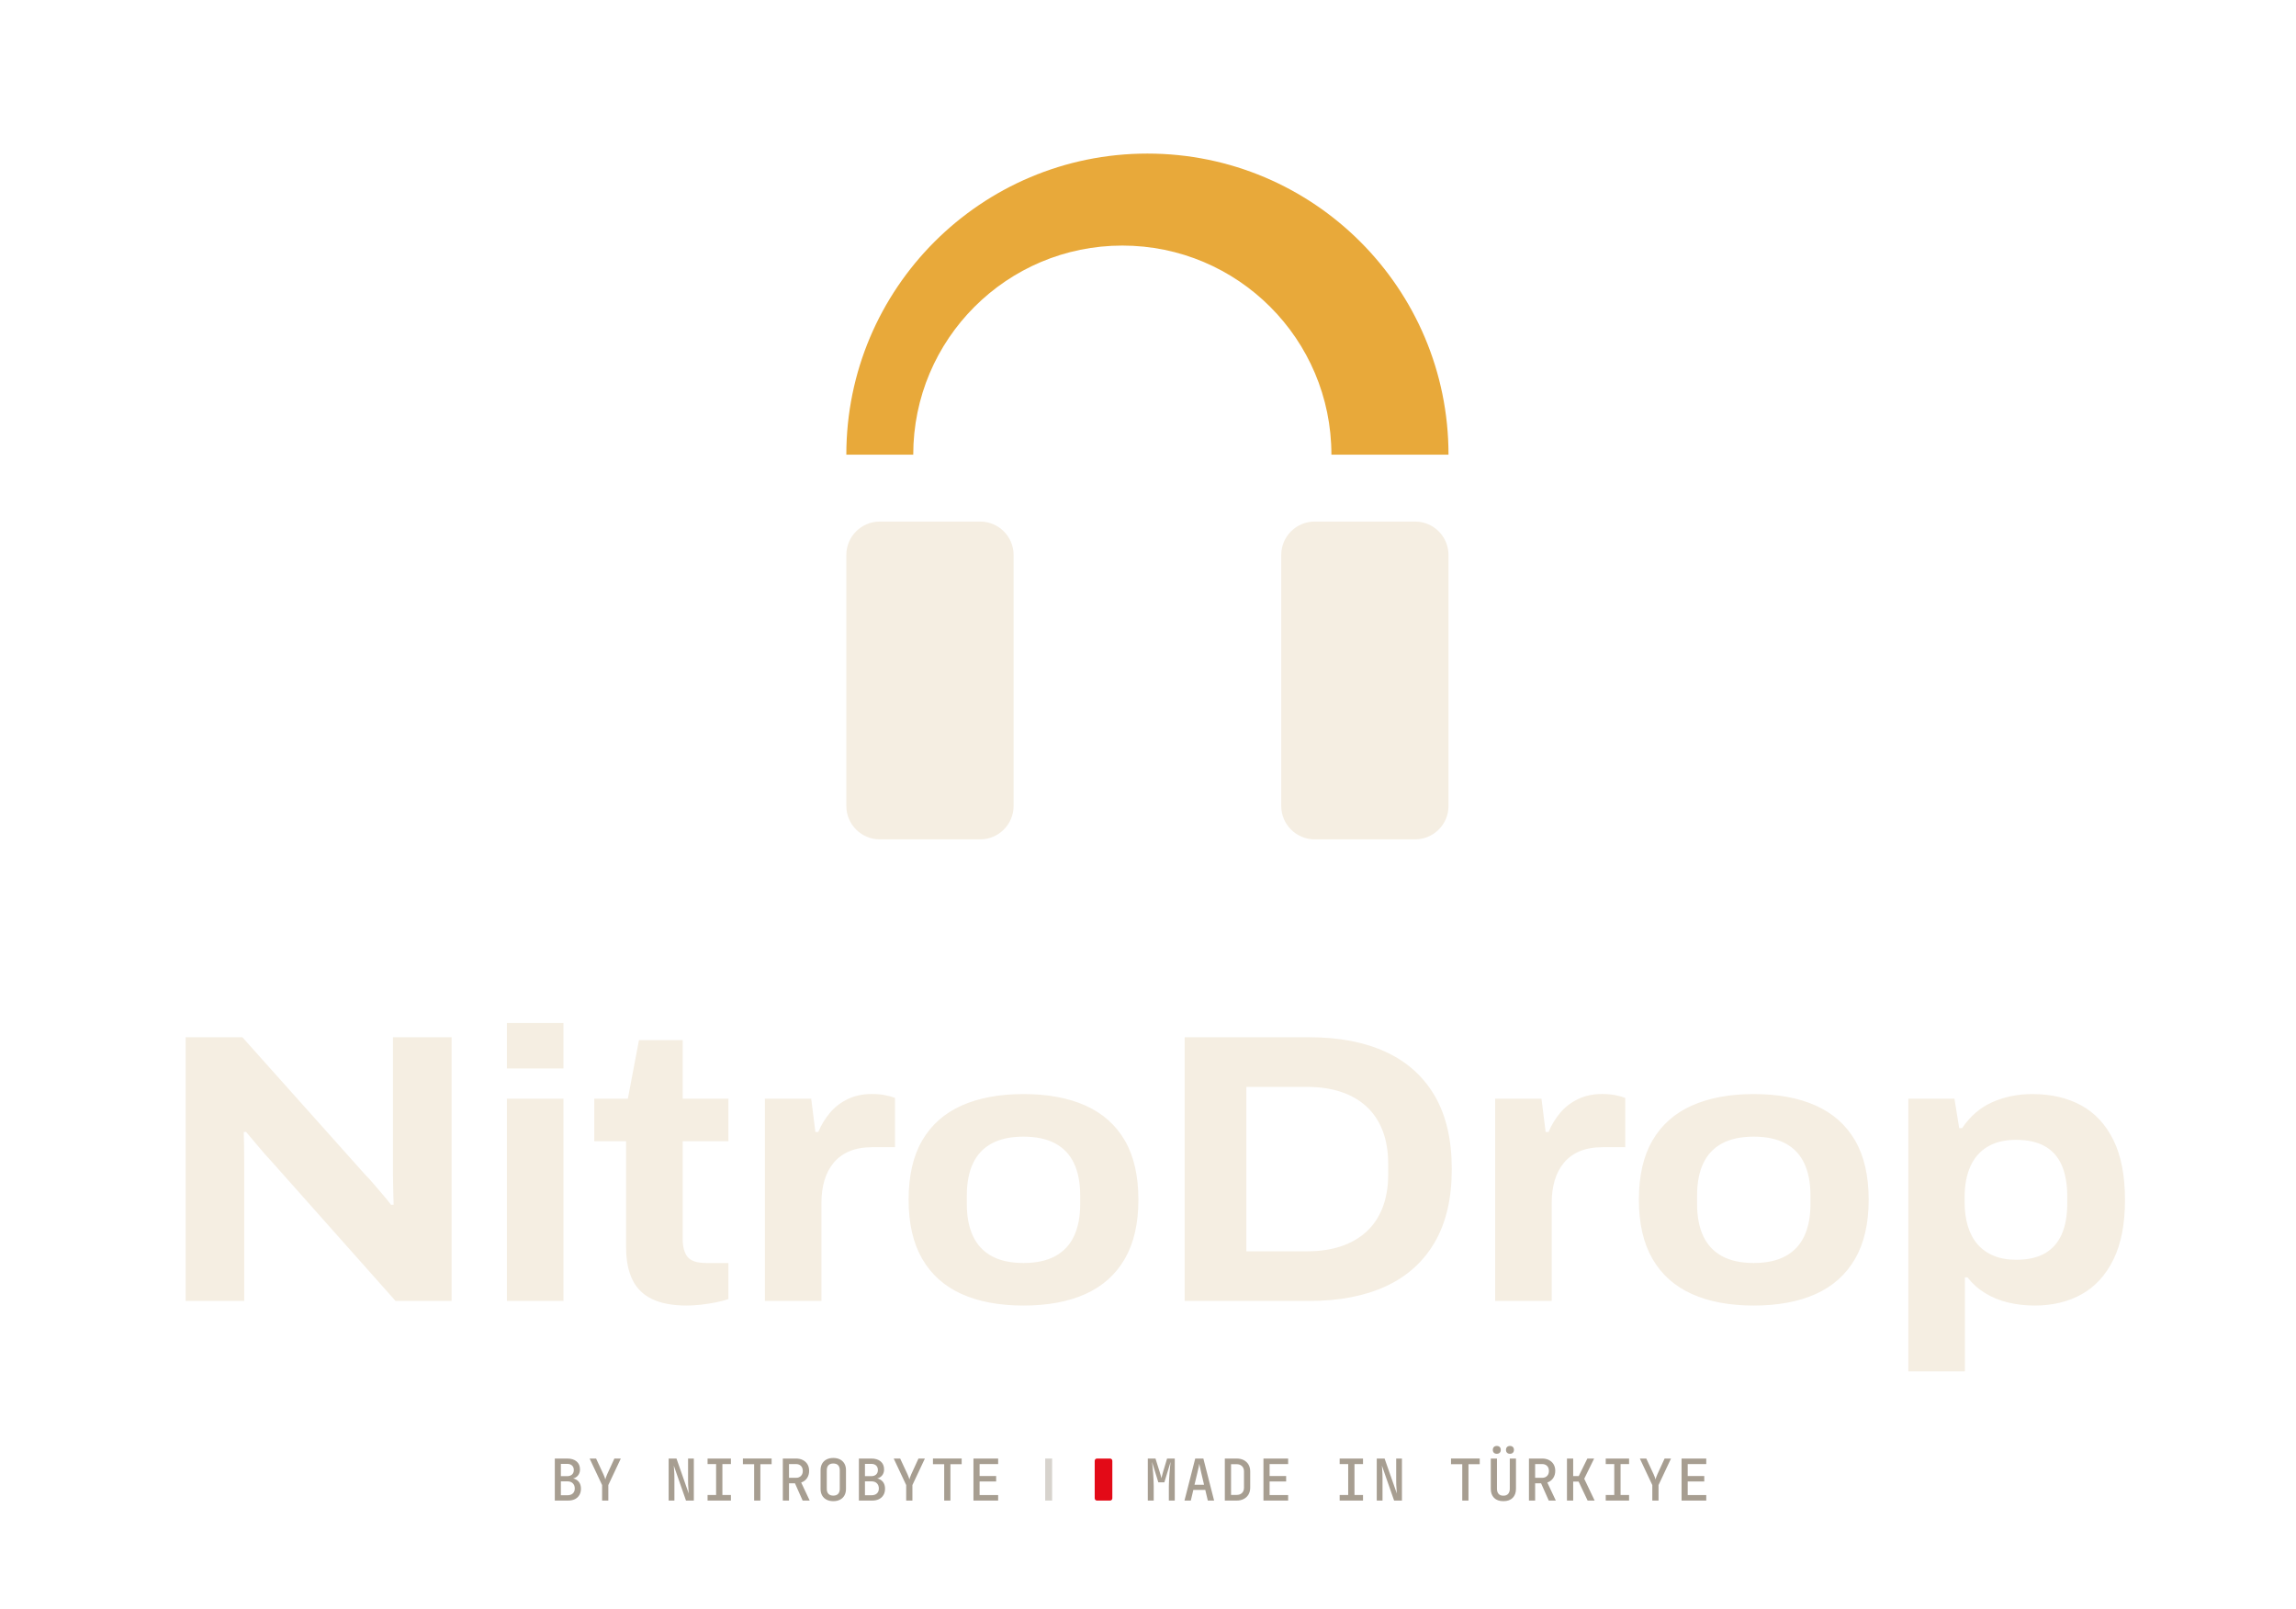
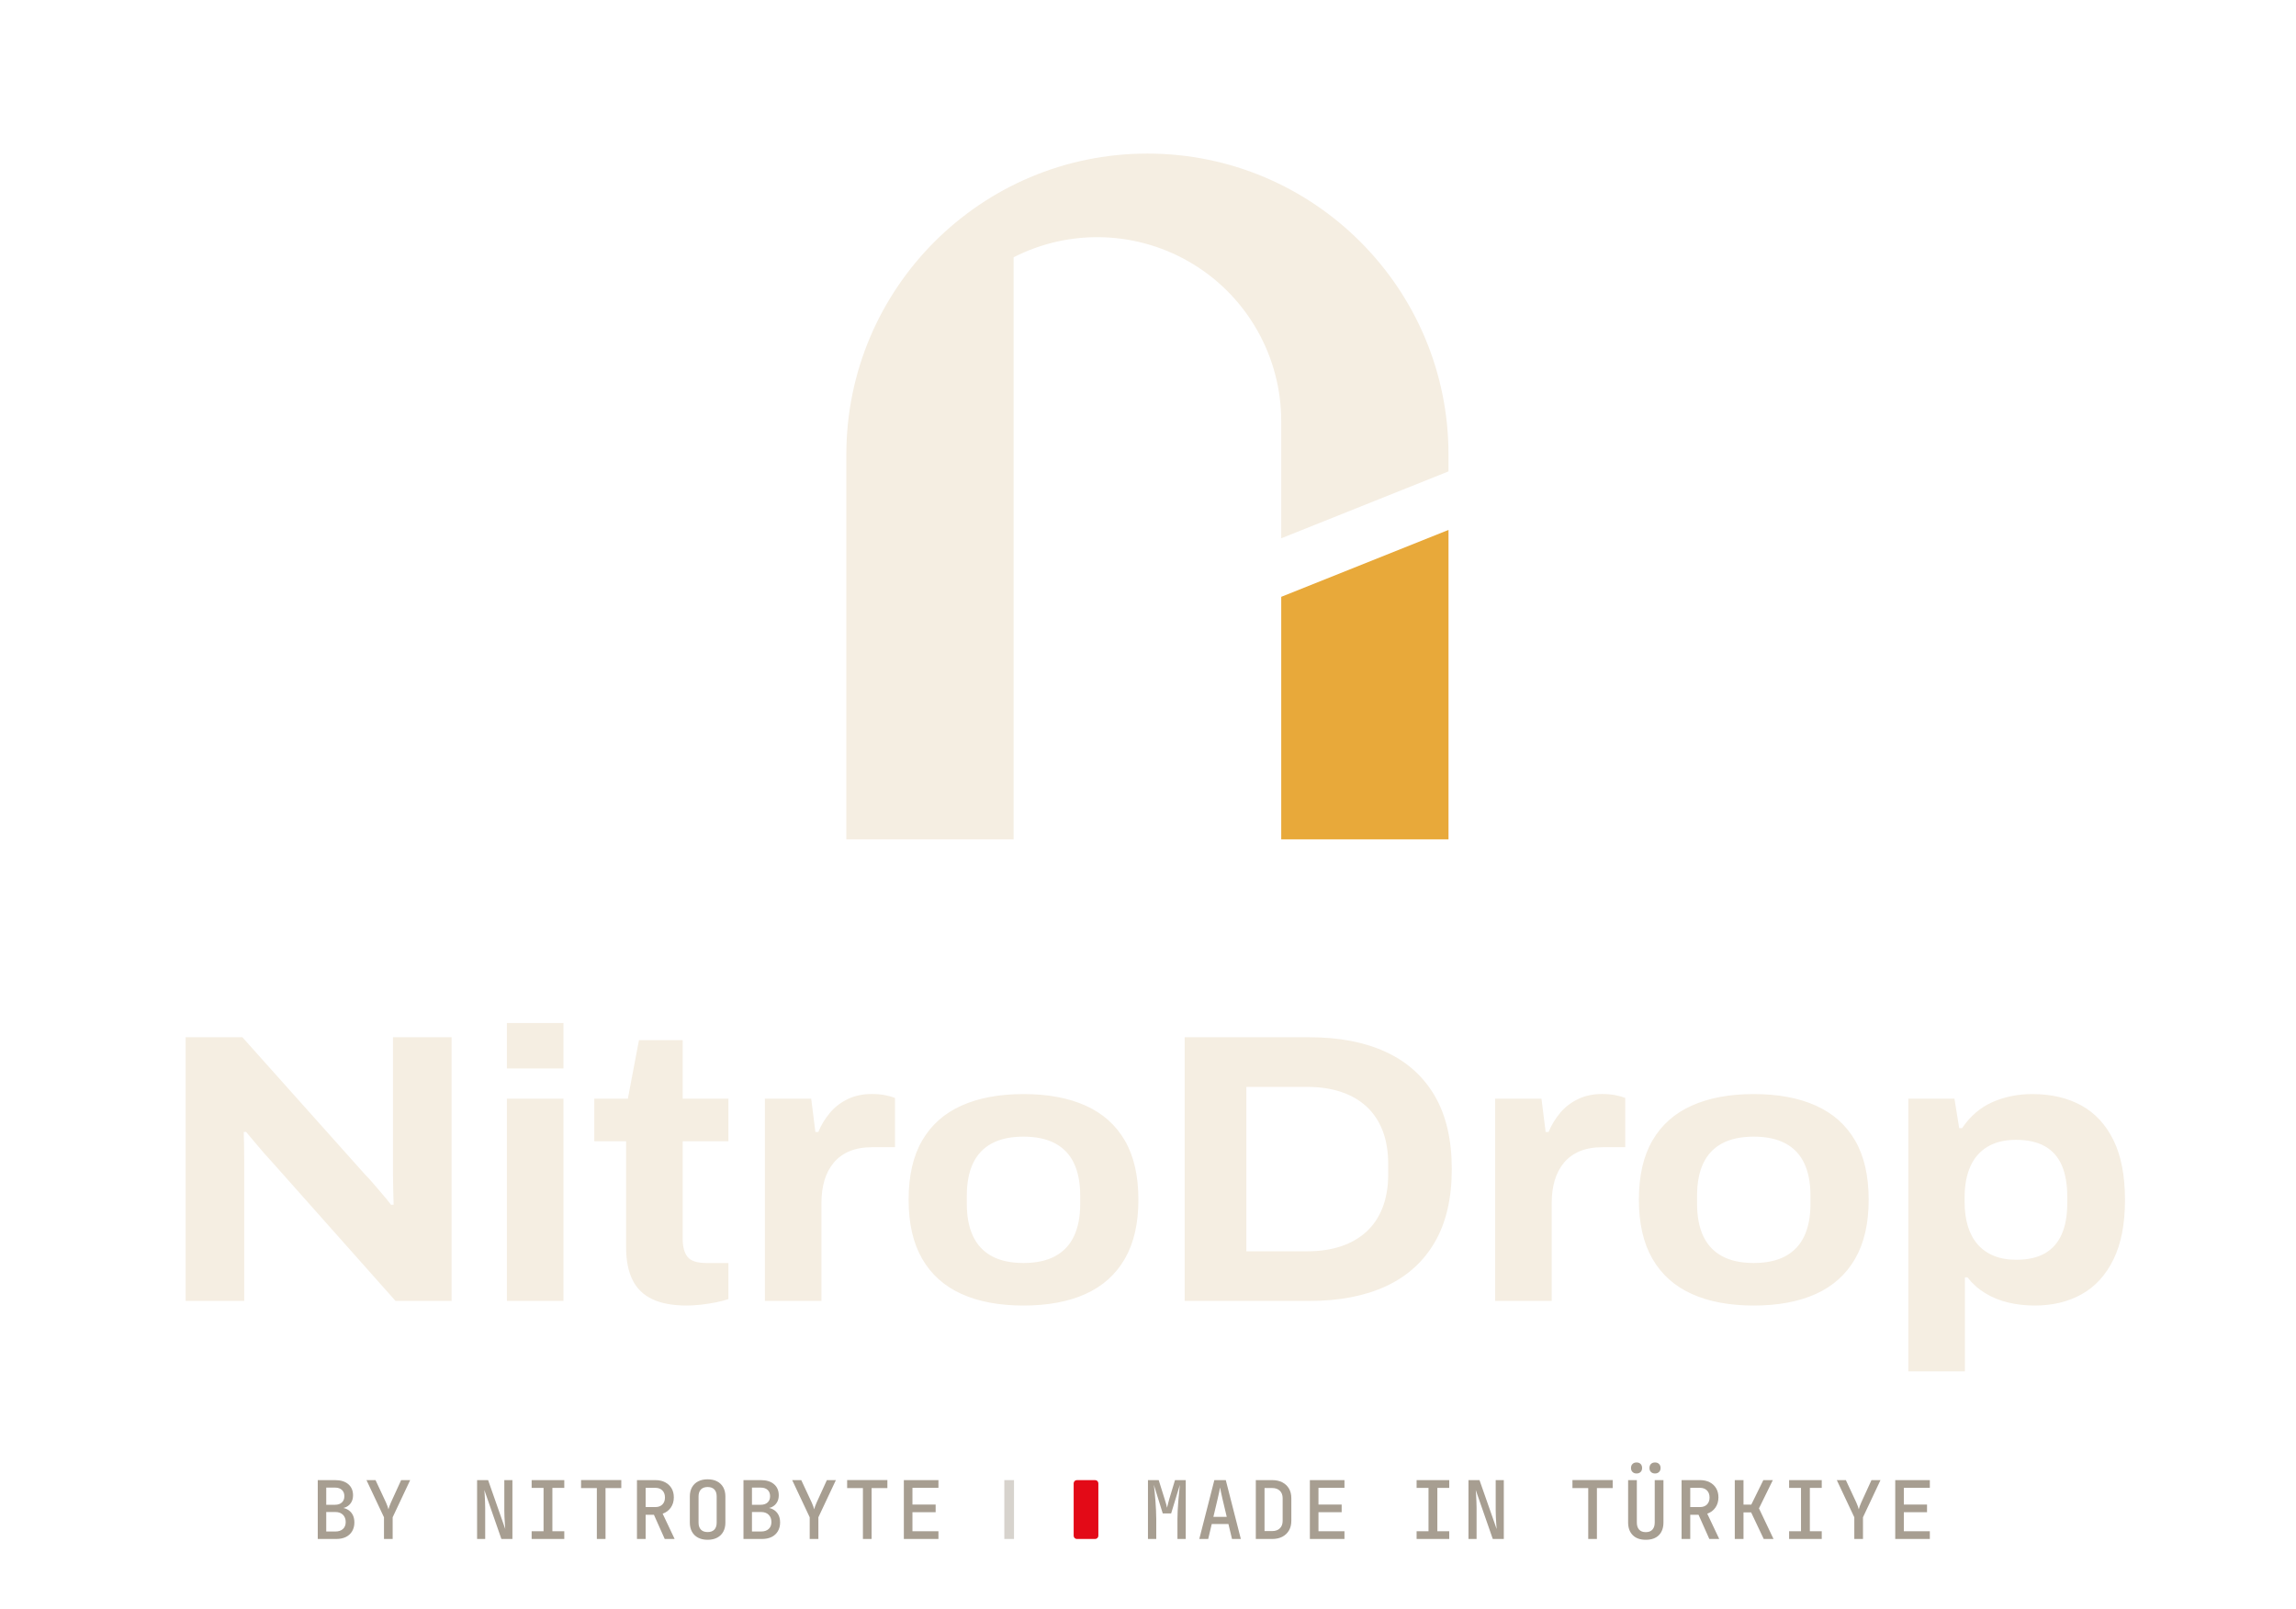
<svg xmlns="http://www.w3.org/2000/svg" viewBox="0 0 598 419">
  <g transform="translate(194.29 26.93) scale(4.3566)">
-     <path fill="#E8A93A" d="M6 21 A18 18 0 0 1 42 21 L35.0 21 A12.5 12.5 0 0 0 10.0 21 Z" />
-     <g fill="#F5EEE2">
-       <rect x="6" y="25" width="10" height="19" rx="2" />
-       <rect x="32" y="25" width="10" height="19" rx="2" />
-     </g>
+     <defs>
+       <clipPath id="na6">
+         <polygon points="-10 -10 52 -10 52 18.000 24.0 29.200 24.0 54 -10 54" />
+       </clipPath>
+       <clipPath id="nb6">
+         <polygon points="24.0 32.700 52 21.500 52 54 24.0 54" />
+       </clipPath>
+     </defs>
+     <path fill="#F5EEE2" fill-rule="evenodd" clip-path="url(#na6)" d="M6 44 L6 21 A18 18 0 0 1 42 21 L42 44 Z M16 44 L16 9.2 A11 11 0 0 1 32 19 L32 44 Z" />
+     <path fill="#E8A93A" fill-rule="evenodd" clip-path="url(#nb6)" d="M6 44 L6 21 A18 18 0 0 1 42 21 L42 44 Z M16 44 L16 9.2 A11 11 0 0 1 32 19 L32 44 Z" />
  </g>
  <path fill="#F5EEE2" d="M48.35 338.84L48.35 270.16L63.13 270.16L95.15 305.99Q96.00 306.82 97.25 308.28Q98.49 309.74 99.77 311.23Q101.05 312.72 101.85 313.80L102.52 313.78Q102.47 311.92 102.41 309.65Q102.35 307.38 102.35 305.71L102.35 270.16L117.62 270.16L117.62 338.84L103.02 338.84L70.80 302.59Q69.04 300.72 67.13 298.42Q65.21 296.12 64.10 294.82L63.49 294.84Q63.53 296.22 63.57 298.47Q63.61 300.72 63.61 303.24L63.61 338.84L48.35 338.84ZM132.02 278.29L132.02 266.46L146.75 266.46L146.75 278.29L132.02 278.29ZM132.02 338.84L132.02 286.16L146.75 286.16L146.75 338.84L132.02 338.84ZM178.89 340.04Q173.36 340.04 169.85 338.36Q166.35 336.68 164.71 333.30Q163.07 329.92 163.07 324.87L163.07 297.25L154.78 297.25L154.78 286.16L163.53 286.16L166.42 270.92L177.81 270.92L177.81 286.16L189.72 286.16L189.72 297.25L177.81 297.25L177.81 322.73Q177.81 325.76 179.07 327.36Q180.34 328.96 183.93 328.96L189.72 328.96L189.72 338.35Q188.46 338.81 186.52 339.20Q184.57 339.59 182.54 339.82Q180.50 340.04 178.89 340.04ZM199.22 338.84L199.22 286.16L211.28 286.16L212.37 294.84L213.12 294.84Q214.29 292.06 216.18 289.82Q218.07 287.58 220.82 286.26Q223.57 284.94 227.08 284.94Q228.86 284.94 230.44 285.23Q232.02 285.53 233.10 285.96L233.10 298.80L227.20 298.80Q223.75 298.80 221.25 299.85Q218.75 300.90 217.13 302.85Q215.51 304.81 214.73 307.44Q213.95 310.07 213.95 313.25L213.95 338.84L199.22 338.84ZM266.57 340.04Q257.12 340.04 250.42 337.02Q243.72 333.99 240.18 327.86Q236.65 321.74 236.65 312.49Q236.65 303.14 240.18 297.06Q243.72 290.97 250.42 287.97Q257.12 284.96 266.57 284.96Q276.06 284.96 282.75 287.97Q289.43 290.97 292.97 297.06Q296.50 303.14 296.50 312.49Q296.50 321.74 292.97 327.86Q289.43 333.99 282.75 337.02Q276.06 340.04 266.57 340.04ZM266.57 328.96Q271.53 328.96 274.82 327.18Q278.11 325.40 279.73 321.96Q281.34 318.52 281.34 313.58L281.34 311.40Q281.34 306.42 279.73 303.00Q278.11 299.57 274.82 297.81Q271.53 296.05 266.57 296.05Q261.61 296.05 258.32 297.81Q255.04 299.57 253.42 303.00Q251.81 306.42 251.81 311.40L251.81 313.58Q251.81 318.52 253.42 321.96Q255.04 325.40 258.32 327.18Q261.61 328.96 266.57 328.96ZM308.55 338.84L308.55 270.16L341.03 270.16Q352.66 270.16 360.95 273.99Q369.23 277.81 373.68 285.42Q378.12 293.03 378.12 304.52Q378.12 315.92 373.68 323.56Q369.23 331.19 360.95 335.02Q352.66 338.84 341.03 338.84L308.55 338.84ZM324.62 325.91L340.53 325.91Q345.38 325.91 349.27 324.61Q353.15 323.31 355.90 320.80Q358.64 318.28 360.10 314.52Q361.56 310.76 361.56 305.84L361.56 303.19Q361.56 298.22 360.10 294.47Q358.64 290.72 355.90 288.20Q353.15 285.68 349.27 284.39Q345.38 283.10 340.53 283.10L324.62 283.10L324.62 325.91ZM389.42 338.84L389.42 286.16L401.48 286.16L402.57 294.84L403.32 294.84Q404.49 292.06 406.38 289.82Q408.27 287.58 411.02 286.26Q413.77 284.94 417.28 284.94Q419.06 284.94 420.64 285.23Q422.22 285.53 423.30 285.96L423.30 298.80L417.40 298.80Q413.95 298.80 411.45 299.85Q408.95 300.90 407.33 302.85Q405.71 304.81 404.93 307.44Q404.15 310.07 404.15 313.25L404.15 338.84L389.42 338.84ZM456.77 340.04Q447.32 340.04 440.62 337.02Q433.92 333.99 430.38 327.86Q426.85 321.74 426.85 312.49Q426.85 303.14 430.38 297.06Q433.92 290.97 440.62 287.97Q447.32 284.96 456.77 284.96Q466.26 284.96 472.95 287.97Q479.63 290.97 483.17 297.06Q486.70 303.14 486.70 312.49Q486.70 321.74 483.17 327.86Q479.63 333.99 472.95 337.02Q466.26 340.04 456.77 340.04ZM456.77 328.96Q461.73 328.96 465.02 327.18Q468.31 325.40 469.93 321.96Q471.54 318.52 471.54 313.58L471.54 311.40Q471.54 306.42 469.93 303.00Q468.31 299.57 465.02 297.81Q461.73 296.05 456.77 296.05Q451.81 296.05 448.52 297.81Q445.24 299.57 443.62 303.00Q442.01 306.42 442.01 311.40L442.01 313.58Q442.01 318.52 443.62 321.96Q445.24 325.40 448.52 327.18Q451.81 328.96 456.77 328.96ZM497.03 357.19L497.03 286.16L509.04 286.16L510.28 293.83L511.03 293.83Q514.23 289.13 518.95 287.05Q523.68 284.96 529.34 284.96Q536.68 284.96 542.08 287.92Q547.48 290.88 550.47 296.99Q553.46 303.09 553.46 312.54Q553.46 321.89 550.47 328.01Q547.48 334.13 542.19 337.09Q536.91 340.04 529.97 340.04Q526.31 340.04 523.01 339.25Q519.71 338.45 517.03 336.80Q514.34 335.16 512.44 332.70L511.76 332.70L511.76 357.19L497.03 357.19ZM525.14 328.12Q529.69 328.12 532.62 326.43Q535.56 324.73 536.99 321.46Q538.42 318.19 538.42 313.50L538.42 311.58Q538.42 306.80 536.99 303.51Q535.56 300.22 532.59 298.55Q529.62 296.88 525.06 296.88Q520.67 296.88 517.67 298.67Q514.68 300.46 513.19 303.80Q511.69 307.15 511.69 311.87L511.69 313.09Q511.69 316.58 512.54 319.38Q513.39 322.18 515.08 324.11Q516.77 326.04 519.29 327.08Q521.80 328.12 525.14 328.12Z" />
-   <path fill="#A79E91" transform="translate(143.23 390.84)" d="M1.27 0.00L1.27 -10.95L4.50 -10.95Q6.05 -10.95 6.94 -10.20Q7.83 -9.45 7.83 -8.12Q7.83 -7.38 7.51 -6.83Q7.19 -6.28 6.62 -5.98Q6.04 -5.68 5.28 -5.69L5.28 -5.84Q6.11 -5.85 6.74 -5.52Q7.37 -5.20 7.73 -4.58Q8.08 -3.95 8.08 -3.08Q8.08 -2.14 7.67 -1.45Q7.26 -0.75 6.51 -0.37Q5.75 0.00 4.70 0.00L1.27 0.00ZM2.85 -1.39L4.57 -1.39Q5.45 -1.39 5.96 -1.86Q6.47 -2.33 6.47 -3.15Q6.47 -3.99 5.96 -4.50Q5.45 -5.01 4.57 -5.01L2.85 -5.01L2.85 -1.39ZM2.85 -6.36L4.49 -6.36Q5.29 -6.36 5.76 -6.79Q6.22 -7.22 6.22 -7.96Q6.22 -8.70 5.76 -9.13Q5.30 -9.56 4.50 -9.56L2.85 -9.56L2.85 -6.36ZM13.59 0.00L13.59 -4.04L10.34 -10.95L12.02 -10.95L13.95 -6.81Q14.14 -6.40 14.26 -6.05Q14.38 -5.70 14.42 -5.51Q14.47 -5.70 14.59 -6.05Q14.71 -6.40 14.89 -6.81L16.79 -10.95L18.46 -10.95L15.21 -4.04L15.21 0.00L13.59 0.00ZM30.92 0.00L30.92 -10.95L32.96 -10.95L36.15 -1.84Q36.12 -2.27 36.08 -2.88Q36.03 -3.48 36.00 -4.12Q35.98 -4.76 35.98 -5.29L35.98 -10.95L37.48 -10.95L37.48 0.00L35.44 0.00L32.26 -9.11Q32.30 -8.71 32.33 -8.13Q32.37 -7.55 32.40 -6.92Q32.42 -6.29 32.42 -5.75L32.42 0.00L30.92 0.00ZM41.06 0.00L41.06 -1.45L43.28 -1.45L43.28 -9.50L41.06 -9.50L41.06 -10.95L47.14 -10.95L47.14 -9.50L44.92 -9.50L44.92 -1.45L47.14 -1.45L47.14 0.00L41.06 0.00ZM53.19 0.00L53.19 -9.47L50.26 -9.47L50.26 -10.96L57.74 -10.96L57.74 -9.47L54.81 -9.47L54.81 0.00L53.19 0.00ZM60.66 0.00L60.66 -10.95L64.09 -10.95Q65.12 -10.95 65.89 -10.55Q66.66 -10.15 67.09 -9.43Q67.51 -8.71 67.51 -7.75Q67.51 -6.65 66.96 -5.84Q66.40 -5.03 65.44 -4.71L67.66 0.00L65.82 0.00L63.82 -4.50L62.27 -4.50L62.27 0.00L60.66 0.00ZM62.27 -5.93L64.09 -5.93Q64.90 -5.93 65.38 -6.42Q65.86 -6.90 65.86 -7.71Q65.86 -8.55 65.38 -9.03Q64.90 -9.51 64.09 -9.51L62.27 -9.51L62.27 -5.93ZM73.80 0.15Q72.78 0.15 72.04 -0.24Q71.30 -0.62 70.89 -1.34Q70.49 -2.07 70.49 -3.04L70.49 -7.91Q70.49 -8.90 70.89 -9.61Q71.30 -10.33 72.04 -10.71Q72.78 -11.10 73.80 -11.10Q74.83 -11.10 75.57 -10.71Q76.30 -10.33 76.71 -9.61Q77.11 -8.90 77.11 -7.92L77.11 -3.04Q77.11 -2.07 76.71 -1.34Q76.30 -0.62 75.57 -0.24Q74.83 0.15 73.80 0.15ZM73.80 -1.29Q74.62 -1.29 75.05 -1.74Q75.49 -2.20 75.49 -3.04L75.49 -7.91Q75.49 -8.75 75.06 -9.21Q74.63 -9.66 73.80 -9.66Q72.98 -9.66 72.55 -9.21Q72.11 -8.75 72.11 -7.91L72.11 -3.04Q72.11 -2.20 72.55 -1.74Q72.99 -1.29 73.80 -1.29ZM80.47 0.00L80.47 -10.95L83.70 -10.95Q85.25 -10.95 86.14 -10.20Q87.03 -9.45 87.03 -8.12Q87.03 -7.38 86.71 -6.83Q86.39 -6.28 85.82 -5.98Q85.24 -5.68 84.48 -5.69L84.48 -5.84Q85.31 -5.85 85.94 -5.52Q86.57 -5.20 86.93 -4.58Q87.28 -3.95 87.28 -3.08Q87.28 -2.14 86.87 -1.45Q86.46 -0.75 85.71 -0.37Q84.95 0.00 83.90 0.00L80.47 0.00ZM82.05 -1.39L83.77 -1.39Q84.65 -1.39 85.16 -1.86Q85.67 -2.33 85.67 -3.15Q85.67 -3.99 85.16 -4.50Q84.65 -5.01 83.77 -5.01L82.05 -5.01L82.05 -1.39ZM82.05 -6.36L83.69 -6.36Q84.49 -6.36 84.96 -6.79Q85.42 -7.22 85.42 -7.96Q85.42 -8.70 84.96 -9.13Q84.50 -9.56 83.70 -9.56L82.05 -9.56L82.05 -6.36ZM92.79 0.00L92.79 -4.04L89.54 -10.95L91.22 -10.95L93.15 -6.81Q93.34 -6.40 93.46 -6.05Q93.58 -5.70 93.62 -5.51Q93.67 -5.70 93.79 -6.05Q93.91 -6.40 94.09 -6.81L95.99 -10.95L97.66 -10.95L94.41 -4.04L94.41 0.00L92.79 0.00ZM102.69 0.00L102.69 -9.47L99.76 -9.47L99.76 -10.96L107.24 -10.96L107.24 -9.47L104.31 -9.47L104.31 0.00L102.69 0.00ZM110.31 0.00L110.31 -10.95L116.74 -10.95L116.74 -9.51L111.91 -9.51L111.91 -6.40L116.22 -6.40L116.22 -4.98L111.91 -4.98L111.91 -1.44L116.74 -1.44L116.74 0.00L110.31 0.00Z" />
-   <rect x="272.23" y="379.89" width="1.80" height="10.95" fill="#A79E91" opacity=".45" />
-   <rect x="285.12" y="379.89" width="4.59" height="10.95" rx="0.60" fill="#E30A17" />
-   <path fill="#A79E91" transform="translate(297.96 390.84)" d="M0.99 0.00L0.99 -10.95L2.99 -10.95L4.09 -7.44Q4.25 -6.94 4.37 -6.49Q4.49 -6.03 4.54 -5.81Q4.59 -6.03 4.70 -6.49Q4.81 -6.94 4.96 -7.45L6.01 -10.95L8.01 -10.95L8.01 0.00L6.47 0.00L6.47 -3.68Q6.47 -4.39 6.52 -5.25Q6.56 -6.11 6.63 -7.00Q6.70 -7.88 6.78 -8.68Q6.86 -9.48 6.92 -10.07L5.30 -4.76L3.73 -4.76L2.09 -10.07Q2.16 -9.50 2.24 -8.72Q2.31 -7.95 2.38 -7.08Q2.44 -6.21 2.48 -5.33Q2.53 -4.45 2.53 -3.68L2.53 0.00L0.99 0.00ZM10.54 0.00L13.34 -10.95L15.46 -10.95L18.26 0.00L16.62 0.00L15.96 -2.78L12.85 -2.78L12.19 0.00L10.54 0.00ZM13.15 -4.12L15.64 -4.12L14.90 -7.27Q14.70 -8.12 14.57 -8.74Q14.44 -9.36 14.40 -9.59Q14.36 -9.36 14.24 -8.74Q14.11 -8.12 13.91 -7.29L13.15 -4.12ZM21.05 0.00L21.05 -10.95L24.10 -10.95Q25.19 -10.95 25.98 -10.54Q26.78 -10.12 27.22 -9.37Q27.66 -8.62 27.66 -7.60L27.66 -3.37Q27.66 -2.35 27.22 -1.59Q26.78 -0.83 25.98 -0.42Q25.19 0.00 24.10 0.00L21.05 0.00ZM22.67 -1.47L24.10 -1.47Q25.00 -1.47 25.52 -1.98Q26.04 -2.48 26.04 -3.37L26.04 -7.60Q26.04 -8.47 25.52 -8.97Q25.00 -9.48 24.10 -9.48L22.67 -9.48L22.67 -1.47ZM31.11 0.00L31.11 -10.95L37.54 -10.95L37.54 -9.51L32.71 -9.51L32.71 -6.40L37.02 -6.40L37.02 -4.98L32.71 -4.98L32.71 -1.44L37.54 -1.44L37.54 0.00L31.11 0.00ZM50.96 0.00L50.96 -1.45L53.18 -1.45L53.18 -9.50L50.96 -9.50L50.96 -10.95L57.04 -10.95L57.04 -9.50L54.82 -9.50L54.82 -1.45L57.04 -1.45L57.04 0.00L50.96 0.00ZM60.62 0.00L60.62 -10.95L62.66 -10.95L65.85 -1.84Q65.82 -2.27 65.78 -2.88Q65.73 -3.48 65.70 -4.12Q65.68 -4.76 65.68 -5.29L65.68 -10.95L67.18 -10.95L67.18 0.00L65.14 0.00L61.96 -9.11Q62.00 -8.71 62.03 -8.13Q62.07 -7.55 62.10 -6.92Q62.12 -6.29 62.12 -5.75L62.12 0.00L60.62 0.00ZM82.89 0.00L82.89 -9.47L79.96 -9.47L79.96 -10.96L87.44 -10.96L87.44 -9.47L84.51 -9.47L84.51 0.00L82.89 0.00ZM93.60 0.15Q92.03 0.15 91.17 -0.71Q90.32 -1.58 90.32 -3.06L90.32 -10.95L91.93 -10.95L91.93 -3.07Q91.93 -2.23 92.35 -1.75Q92.77 -1.27 93.60 -1.27Q94.42 -1.27 94.84 -1.75Q95.27 -2.23 95.27 -3.07L95.27 -10.95L96.88 -10.95L96.88 -3.06Q96.88 -1.57 96.03 -0.71Q95.18 0.15 93.60 0.15ZM95.31 -12.19Q94.84 -12.19 94.56 -12.46Q94.28 -12.73 94.28 -13.20Q94.28 -13.68 94.56 -13.96Q94.84 -14.23 95.31 -14.23Q95.79 -14.23 96.07 -13.96Q96.35 -13.68 96.35 -13.20Q96.35 -12.73 96.07 -12.46Q95.79 -12.19 95.31 -12.19ZM91.89 -12.19Q91.41 -12.19 91.13 -12.46Q90.85 -12.73 90.85 -13.20Q90.85 -13.68 91.13 -13.96Q91.41 -14.23 91.89 -14.23Q92.36 -14.23 92.64 -13.96Q92.92 -13.68 92.92 -13.20Q92.92 -12.73 92.64 -12.46Q92.36 -12.19 91.89 -12.19ZM100.26 0.00L100.26 -10.95L103.69 -10.95Q104.72 -10.95 105.49 -10.55Q106.26 -10.15 106.69 -9.43Q107.11 -8.71 107.11 -7.75Q107.11 -6.65 106.56 -5.84Q106.00 -5.03 105.04 -4.71L107.26 0.00L105.42 0.00L103.42 -4.50L101.87 -4.50L101.87 0.00L100.26 0.00ZM101.87 -5.93L103.69 -5.93Q104.50 -5.93 104.98 -6.42Q105.46 -6.90 105.46 -7.71Q105.46 -8.55 104.98 -9.03Q104.50 -9.51 103.69 -9.51L101.87 -9.51L101.87 -5.93ZM110.16 0.00L110.16 -10.95L111.78 -10.95L111.78 -6.39L113.23 -6.39L115.47 -10.95L117.24 -10.95L114.66 -5.69L117.37 0.00L115.54 0.00L113.20 -4.94L111.78 -4.94L111.78 0.00L110.16 0.00ZM120.26 0.00L120.26 -1.45L122.48 -1.45L122.48 -9.50L120.26 -9.50L120.26 -10.95L126.34 -10.95L126.34 -9.50L124.12 -9.50L124.12 -1.45L126.34 -1.45L126.34 0.00L120.26 0.00ZM132.39 0.00L132.39 -4.04L129.14 -10.95L130.82 -10.95L132.75 -6.81Q132.94 -6.40 133.06 -6.05Q133.19 -5.70 133.22 -5.51Q133.27 -5.70 133.39 -6.05Q133.51 -6.40 133.69 -6.81L135.59 -10.95L137.26 -10.95L134.01 -4.04L134.01 0.00L132.39 0.00ZM140.01 0.00L140.01 -10.95L146.44 -10.95L146.44 -9.51L141.61 -9.51L141.61 -6.40L145.92 -6.40L145.92 -4.98L141.61 -4.98L141.61 -1.44L146.44 -1.44L146.44 0.00L140.01 0.00Z" />
+   <path fill="#A79E91" transform="translate(80.98 400.84)" d="M1.78 0.00L1.78 -15.33L6.31 -15.33Q8.48 -15.33 9.72 -14.28Q10.97 -13.22 10.97 -11.37Q10.97 -10.33 10.52 -9.56Q10.07 -8.79 9.27 -8.37Q8.46 -7.95 7.39 -7.97L7.39 -8.17Q8.55 -8.19 9.43 -7.73Q10.31 -7.28 10.82 -6.41Q11.32 -5.53 11.32 -4.31Q11.32 -3.00 10.74 -2.02Q10.17 -1.05 9.11 -0.52Q8.05 0.00 6.58 0.00L1.78 0.00ZM3.99 -1.95L6.40 -1.95Q7.63 -1.95 8.35 -2.61Q9.06 -3.27 9.06 -4.41Q9.06 -5.58 8.35 -6.30Q7.63 -7.02 6.40 -7.02L3.99 -7.02L3.99 -1.95ZM3.99 -8.91L6.28 -8.91Q7.41 -8.91 8.06 -9.51Q8.71 -10.11 8.71 -11.14Q8.71 -12.18 8.07 -12.78Q7.42 -13.38 6.29 -13.38L3.99 -13.38L3.99 -8.91ZM19.03 0.00L19.03 -5.65L14.47 -15.33L16.83 -15.33L19.54 -9.53Q19.80 -8.96 19.97 -8.47Q20.14 -7.98 20.19 -7.72Q20.25 -7.98 20.42 -8.47Q20.59 -8.96 20.85 -9.53L23.50 -15.33L25.85 -15.33L21.29 -5.65L21.29 0.00L19.03 0.00ZM43.28 0.00L43.28 -15.33L46.15 -15.33L50.62 -2.58Q50.57 -3.18 50.51 -4.03Q50.44 -4.87 50.41 -5.77Q50.37 -6.67 50.37 -7.41L50.37 -15.33L52.48 -15.33L52.48 0.00L49.61 0.00L45.17 -12.75Q45.22 -12.19 45.27 -11.38Q45.32 -10.57 45.35 -9.69Q45.39 -8.81 45.39 -8.04L45.39 0.00L43.28 0.00ZM57.49 0.00L57.49 -2.02L60.59 -2.02L60.59 -13.31L57.49 -13.31L57.49 -15.33L65.99 -15.33L65.99 -13.31L62.89 -13.31L62.89 -2.02L65.99 -2.02L65.99 0.00L57.49 0.00ZM74.47 0.00L74.47 -13.26L70.36 -13.26L70.36 -15.34L80.84 -15.34L80.84 -13.26L76.73 -13.26L76.73 0.00L74.47 0.00ZM84.92 0.00L84.92 -15.33L89.72 -15.33Q91.17 -15.33 92.25 -14.77Q93.33 -14.21 93.93 -13.20Q94.52 -12.20 94.52 -10.84Q94.52 -9.31 93.74 -8.18Q92.95 -7.05 91.61 -6.59L94.73 0.00L92.15 0.00L89.34 -6.30L87.18 -6.30L87.18 0.00L84.92 0.00ZM87.18 -8.31L89.72 -8.31Q90.86 -8.31 91.54 -8.98Q92.21 -9.66 92.21 -10.80Q92.21 -11.96 91.54 -12.64Q90.86 -13.32 89.72 -13.32L87.18 -13.32L87.18 -8.31ZM103.32 0.21Q101.89 0.21 100.85 -0.33Q99.81 -0.87 99.25 -1.88Q98.69 -2.89 98.69 -4.26L98.69 -11.07Q98.69 -12.45 99.25 -13.46Q99.81 -14.46 100.85 -15.00Q101.89 -15.54 103.32 -15.54Q104.76 -15.54 105.79 -15.00Q106.83 -14.46 107.39 -13.46Q107.95 -12.45 107.95 -11.08L107.95 -4.26Q107.95 -2.89 107.39 -1.88Q106.83 -0.87 105.79 -0.33Q104.76 0.21 103.32 0.21ZM103.32 -1.80Q104.47 -1.80 105.08 -2.44Q105.68 -3.08 105.68 -4.26L105.68 -11.07Q105.68 -12.26 105.08 -12.89Q104.48 -13.53 103.32 -13.53Q102.18 -13.53 101.57 -12.89Q100.96 -12.26 100.96 -11.07L100.96 -4.26Q100.96 -3.08 101.57 -2.44Q102.18 -1.80 103.32 -1.80ZM112.66 0.00L112.66 -15.33L117.19 -15.33Q119.36 -15.33 120.60 -14.28Q121.85 -13.22 121.85 -11.37Q121.85 -10.33 121.40 -9.56Q120.95 -8.79 120.15 -8.37Q119.34 -7.95 118.27 -7.97L118.27 -8.17Q119.43 -8.19 120.31 -7.73Q121.19 -7.28 121.70 -6.41Q122.20 -5.53 122.20 -4.31Q122.20 -3.00 121.62 -2.02Q121.05 -1.05 119.99 -0.52Q118.93 0.00 117.46 0.00L112.66 0.00ZM114.87 -1.95L117.28 -1.95Q118.51 -1.95 119.23 -2.61Q119.94 -3.27 119.94 -4.41Q119.94 -5.58 119.23 -6.30Q118.51 -7.02 117.28 -7.02L114.87 -7.02L114.87 -1.95ZM114.87 -8.91L117.16 -8.91Q118.29 -8.91 118.94 -9.51Q119.59 -10.11 119.59 -11.14Q119.59 -12.18 118.95 -12.78Q118.30 -13.38 117.17 -13.38L114.87 -13.38L114.87 -8.91ZM129.91 0.00L129.91 -5.65L125.35 -15.33L127.71 -15.33L130.42 -9.53Q130.68 -8.96 130.85 -8.47Q131.02 -7.98 131.07 -7.72Q131.13 -7.98 131.30 -8.47Q131.47 -8.96 131.73 -9.53L134.38 -15.33L136.73 -15.33L132.17 -5.65L132.17 0.00L129.91 0.00ZM143.77 0.00L143.77 -13.26L139.66 -13.26L139.66 -15.34L150.14 -15.34L150.14 -13.26L146.03 -13.26L146.03 0.00L143.77 0.00ZM154.43 0.00L154.43 -15.33L163.44 -15.33L163.44 -13.32L156.67 -13.32L156.67 -8.96L162.71 -8.96L162.71 -6.97L156.67 -6.97L156.67 -2.01L163.44 -2.01L163.44 0.00L154.43 0.00Z" />
+   <rect x="261.58" y="385.51" width="2.52" height="15.33" fill="#A79E91" opacity=".45" />
+   <rect x="279.64" y="385.51" width="6.43" height="15.33" rx="0.84" fill="#E30A17" />
+   <path fill="#A79E91" transform="translate(297.61 400.84)" d="M1.38 0.00L1.38 -15.33L4.18 -15.33L5.72 -10.41Q5.95 -9.71 6.12 -9.08Q6.29 -8.45 6.35 -8.13Q6.43 -8.45 6.58 -9.08Q6.73 -9.71 6.94 -10.43L8.42 -15.33L11.22 -15.33L11.22 0.00L9.06 0.00L9.06 -5.16Q9.06 -6.15 9.12 -7.35Q9.18 -8.56 9.28 -9.80Q9.38 -11.03 9.49 -12.15Q9.60 -13.27 9.69 -14.10L7.42 -6.66L5.23 -6.66L2.92 -14.10Q3.03 -13.30 3.13 -12.21Q3.24 -11.13 3.33 -9.91Q3.41 -8.69 3.48 -7.46Q3.54 -6.23 3.54 -5.16L3.54 0.00L1.38 0.00ZM14.75 0.00L18.67 -15.33L21.65 -15.33L25.57 0.00L23.27 0.00L22.34 -3.89L17.99 -3.89L17.07 0.00L14.75 0.00ZM18.42 -5.76L21.90 -5.76L20.85 -10.18Q20.57 -11.36 20.39 -12.23Q20.21 -13.10 20.16 -13.42Q20.11 -13.10 19.93 -12.23Q19.76 -11.37 19.47 -10.20L18.42 -5.76ZM29.47 0.00L29.47 -15.33L33.74 -15.33Q35.26 -15.33 36.38 -14.75Q37.49 -14.17 38.11 -13.12Q38.72 -12.07 38.72 -10.64L38.72 -4.71Q38.72 -3.29 38.11 -2.23Q37.49 -1.17 36.38 -0.58Q35.26 0.00 33.74 0.00L29.47 0.00ZM31.74 -2.06L33.74 -2.06Q35.00 -2.06 35.73 -2.77Q36.46 -3.47 36.46 -4.71L36.46 -10.64Q36.46 -11.86 35.73 -12.56Q35.00 -13.27 33.74 -13.27L31.74 -13.27L31.74 -2.06ZM43.55 0.00L43.55 -15.33L52.56 -15.33L52.56 -13.32L45.79 -13.32L45.79 -8.96L51.83 -8.96L51.83 -6.97L45.79 -6.97L45.79 -2.01L52.56 -2.01L52.56 0.00L43.55 0.00ZM71.35 0.00L71.35 -2.02L74.45 -2.02L74.45 -13.31L71.35 -13.31L71.35 -15.33L79.85 -15.33L79.85 -13.31L76.75 -13.31L76.75 -2.02L79.85 -2.02L79.85 0.00L71.35 0.00ZM84.86 0.00L84.86 -15.33L87.73 -15.33L92.20 -2.58Q92.15 -3.18 92.09 -4.03Q92.02 -4.87 91.99 -5.77Q91.95 -6.67 91.95 -7.41L91.95 -15.33L94.06 -15.33L94.06 0.00L91.19 0.00L86.75 -12.75Q86.80 -12.19 86.85 -11.38Q86.90 -10.57 86.93 -9.69Q86.97 -8.81 86.97 -8.04L86.97 0.00L84.86 0.00ZM116.05 0.00L116.05 -13.26L111.94 -13.26L111.94 -15.34L122.42 -15.34L122.42 -13.26L118.31 -13.26L118.31 0.00L116.05 0.00ZM131.04 0.21Q128.84 0.21 127.64 -1.00Q126.44 -2.21 126.44 -4.29L126.44 -15.33L128.71 -15.33L128.71 -4.29Q128.71 -3.12 129.29 -2.45Q129.87 -1.78 131.04 -1.78Q132.19 -1.78 132.78 -2.45Q133.37 -3.12 133.37 -4.29L133.37 -15.33L135.64 -15.33L135.64 -4.29Q135.64 -2.20 134.45 -0.99Q133.25 0.21 131.04 0.21ZM133.44 -17.06Q132.78 -17.06 132.39 -17.45Q132.00 -17.83 132.00 -18.48Q132.00 -19.15 132.39 -19.54Q132.78 -19.93 133.44 -19.93Q134.10 -19.93 134.49 -19.54Q134.89 -19.15 134.89 -18.48Q134.89 -17.83 134.49 -17.45Q134.10 -17.06 133.44 -17.06ZM128.64 -17.06Q127.98 -17.06 127.59 -17.45Q127.19 -17.83 127.19 -18.48Q127.19 -19.15 127.59 -19.54Q127.98 -19.93 128.64 -19.93Q129.30 -19.93 129.69 -19.54Q130.08 -19.15 130.08 -18.48Q130.08 -17.83 129.69 -17.45Q129.30 -17.06 128.64 -17.06ZM140.36 0.00L140.36 -15.33L145.16 -15.33Q146.61 -15.33 147.69 -14.77Q148.77 -14.21 149.37 -13.20Q149.96 -12.20 149.96 -10.84Q149.96 -9.31 149.18 -8.18Q148.39 -7.05 147.05 -6.59L150.17 0.00L147.59 0.00L144.78 -6.30L142.62 -6.30L142.62 0.00L140.36 0.00ZM142.62 -8.31L145.16 -8.31Q146.30 -8.31 146.98 -8.98Q147.65 -9.66 147.65 -10.80Q147.65 -11.96 146.98 -12.64Q146.30 -13.32 145.16 -13.32L142.62 -13.32L142.62 -8.31ZM154.22 0.00L154.22 -15.33L156.49 -15.33L156.49 -8.95L158.52 -8.95L161.66 -15.33L164.13 -15.33L160.52 -7.97L164.31 0.00L161.76 0.00L158.48 -6.92L156.49 -6.92L156.49 0.00L154.22 0.00ZM168.37 0.00L168.37 -2.02L171.47 -2.02L171.47 -13.31L168.37 -13.31L168.37 -15.33L176.87 -15.33L176.87 -13.31L173.77 -13.31L173.77 -2.02L176.87 -2.02L176.87 0.00L168.37 0.00ZM185.35 0.00L185.35 -5.65L180.79 -15.33L183.15 -15.33L185.86 -9.53Q186.12 -8.96 186.29 -8.47Q186.46 -7.98 186.51 -7.72Q186.57 -7.98 186.74 -8.47Q186.91 -8.96 187.17 -9.53L189.82 -15.33L192.17 -15.33L187.61 -5.65L187.61 0.00L185.35 0.00ZM196.01 0.00L196.01 -15.33L205.02 -15.33L205.02 -13.32L198.25 -13.32L198.25 -8.96L204.29 -8.96L204.29 -6.97L198.25 -6.97L198.25 -2.01L205.02 -2.01L205.02 0.00L196.01 0.00Z" />
</svg>
